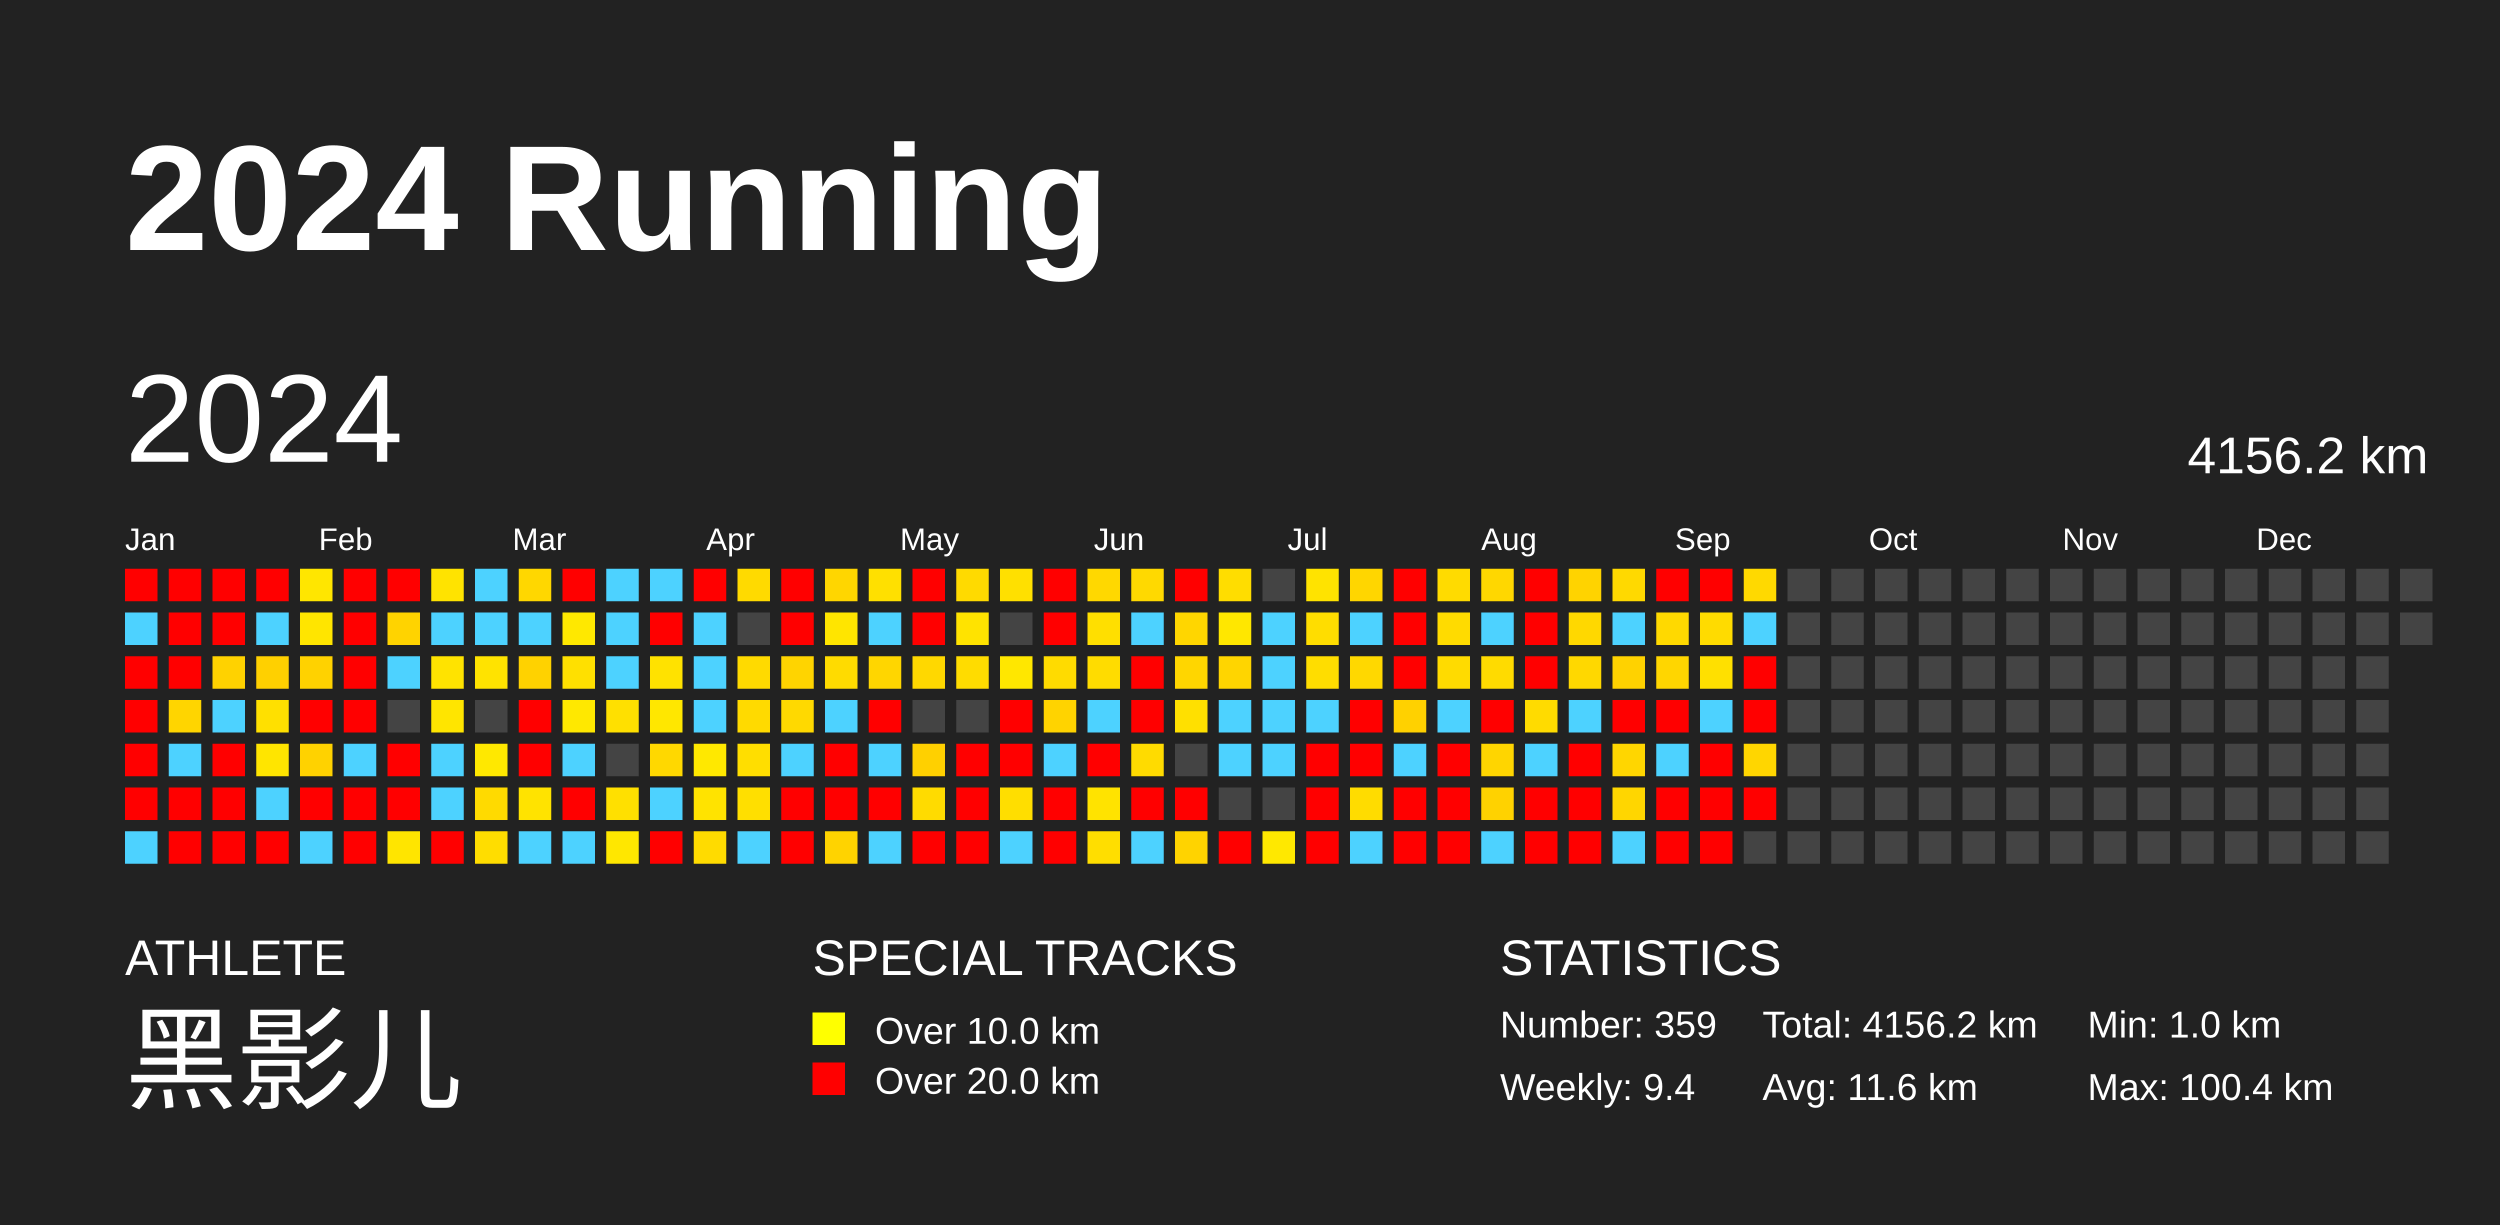
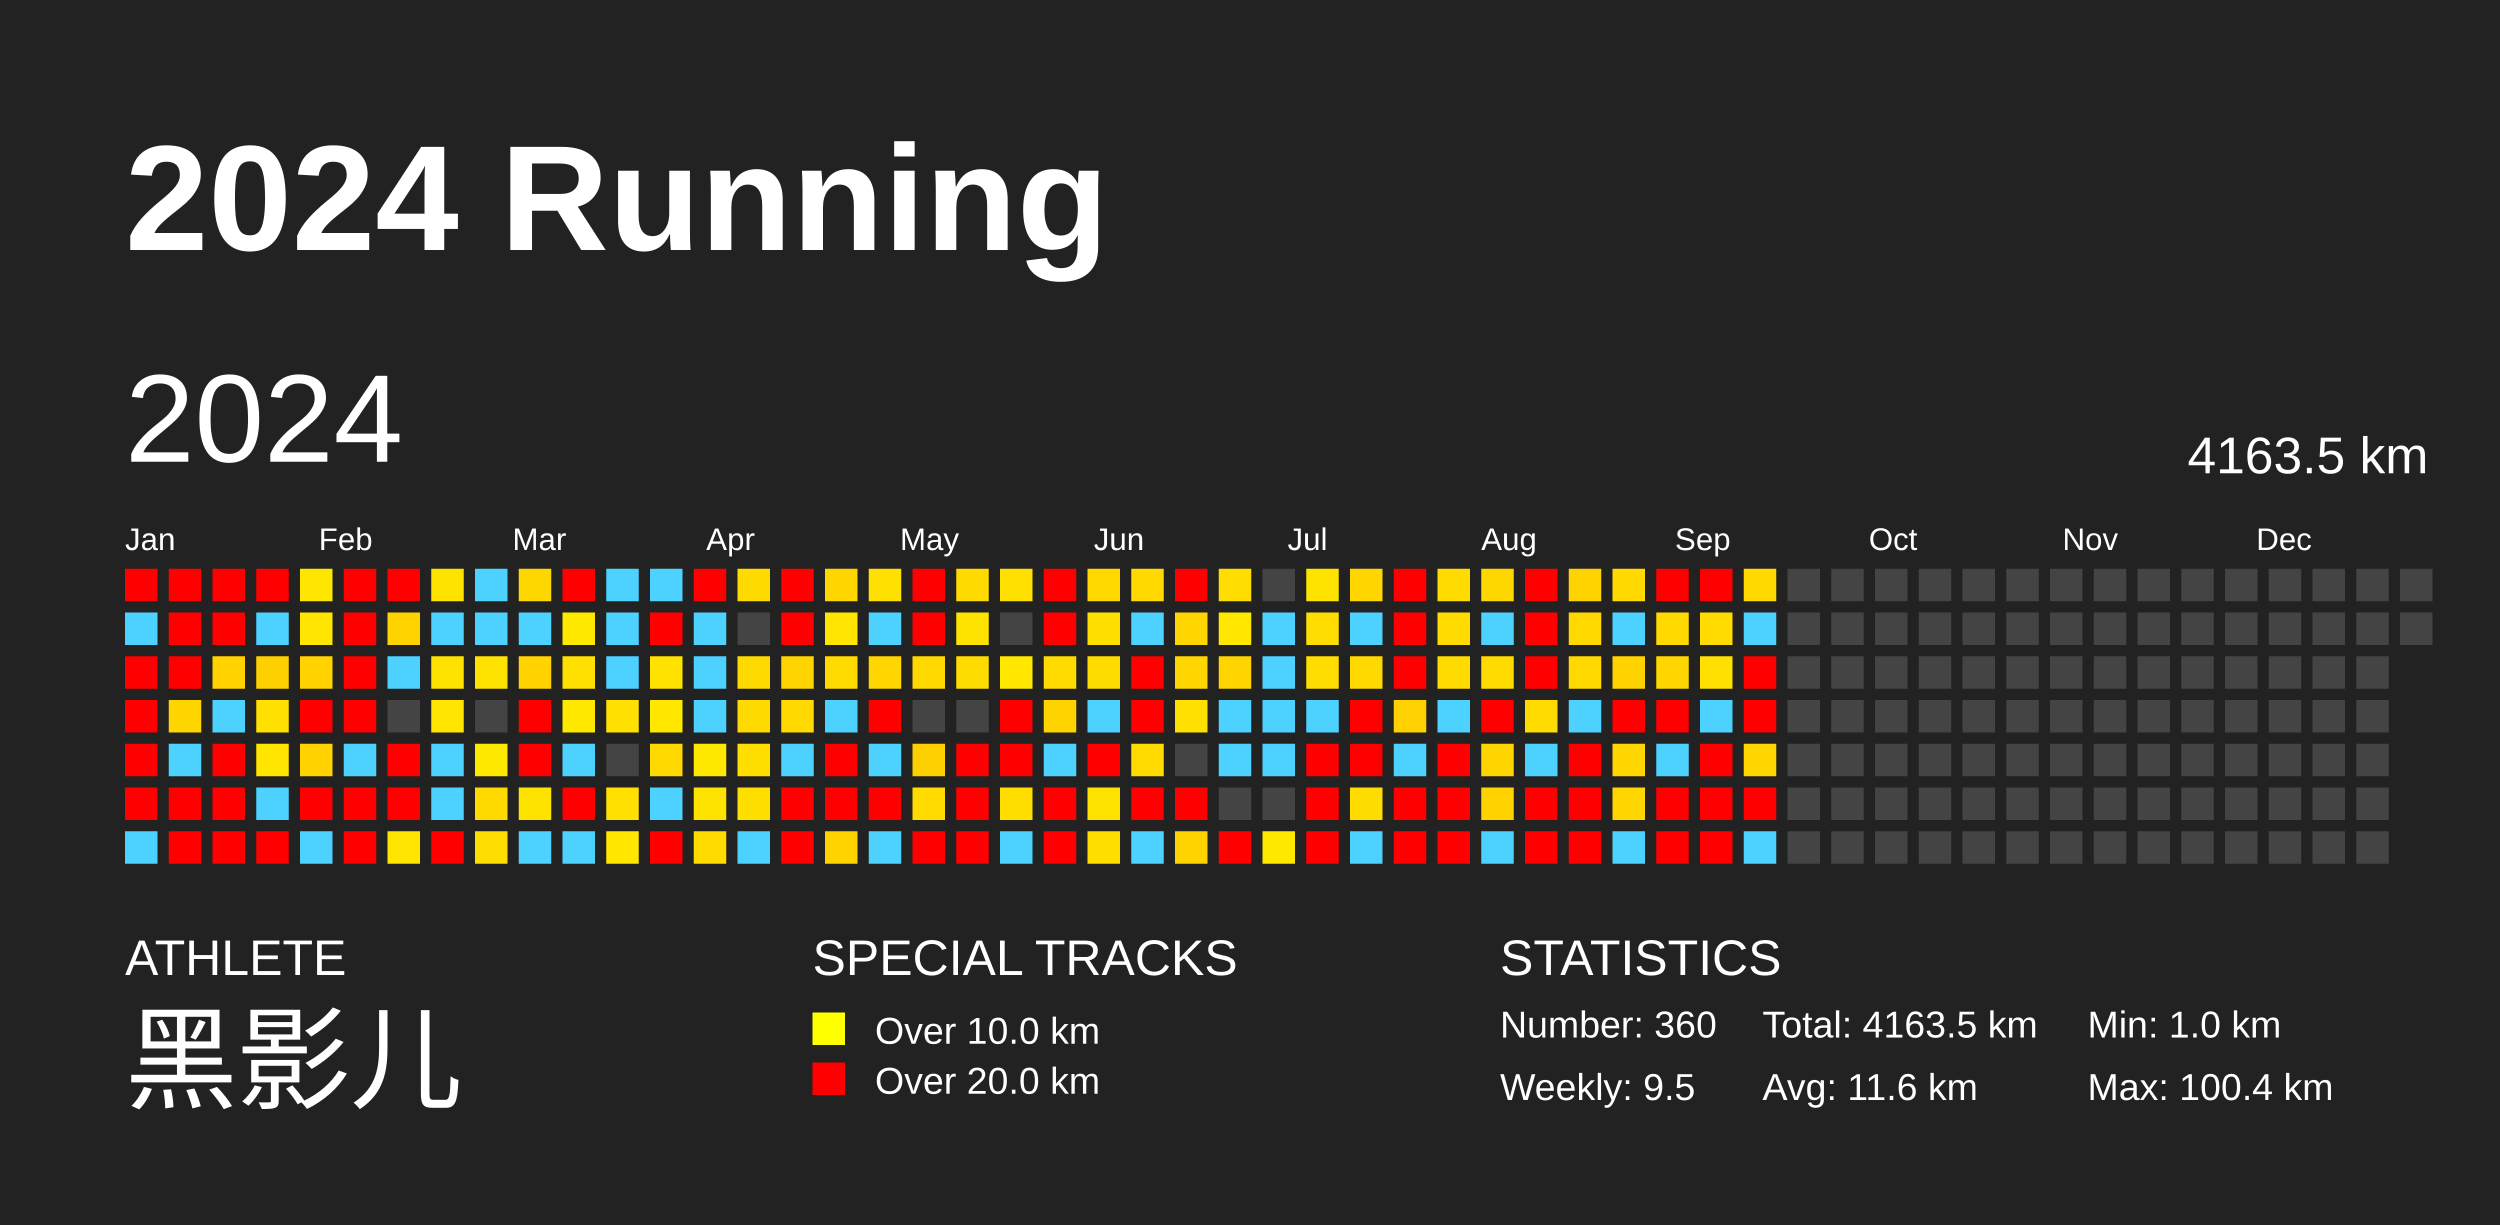
<svg xmlns="http://www.w3.org/2000/svg" baseProfile="full" height="98mm" version="1.1" viewBox="0,0,200,98" width="200mm">
  <defs />
  <rect fill="#222222" height="98" width="200" x="0" y="0" />
  <text fill="#FFFFFF" style="font-size:12px; font-family:Arial; font-weight:bold;" x="10" y="20">2024 Running</text>
  <text fill="#FFFFFF" style="font-size:4px; font-family:Arial" x="10" y="78">ATHLETE</text>
  <text fill="#FFFFFF" style="font-size:9px; font-family:Arial" x="10" y="88">黑影儿</text>
  <text fill="#FFFFFF" style="font-size:4px; font-family:Arial" x="65" y="78">SPECIAL TRACKS</text>
  <rect fill="yellow" height="2.6" width="2.6" x="65" y="81" />
  <text fill="#FFFFFF" style="font-size:3px; font-family:Arial" x="70" y="83.5">Over 10.0 km</text>
  <rect fill="red" height="2.6" width="2.6" x="65" y="85" />
  <text fill="#FFFFFF" style="font-size:3px; font-family:Arial" x="70" y="87.5">Over 20.0 km</text>
  <text fill="#FFFFFF" style="font-size:4px; font-family:Arial" x="120" y="78">STATISTICS</text>
-   <text fill="#FFFFFF" style="font-size:3px; font-family:Arial" x="120" y="83">Number: 359</text>
-   <text fill="#FFFFFF" style="font-size:3px; font-family:Arial" x="120" y="88">Weekly: 9.4</text>
-   <text fill="#FFFFFF" style="font-size:3px; font-family:Arial" x="141" y="83">Total: 4156.2 km</text>
+   <text fill="#FFFFFF" style="font-size:3px; font-family:Arial" x="120" y="83">Number: 360</text>
+   <text fill="#FFFFFF" style="font-size:3px; font-family:Arial" x="120" y="88">Weekly: 9.5</text>
+   <text fill="#FFFFFF" style="font-size:3px; font-family:Arial" x="141" y="83">Total: 4163.5 km</text>
  <text fill="#FFFFFF" style="font-size:3px; font-family:Arial" x="141" y="88">Avg: 11.6 km</text>
  <text fill="#FFFFFF" style="font-size:3px; font-family:Arial" x="167" y="83">Min: 1.0 km</text>
  <text fill="#FFFFFF" style="font-size:3px; font-family:Arial" x="167" y="88">Max: 100.4 km</text>
  <text dominant-baseline="hanging" fill="#FFFFFF" style="font-size:10.0px; font-family:Arial;" x="10" y="30">2024</text>
-   <text dominant-baseline="hanging" fill="#FFFFFF" style="font-size:4.125px; font-family:Arial;" x="175" y="35">4156.2 km</text>
+   <text dominant-baseline="hanging" fill="#FFFFFF" style="font-size:4.125px; font-family:Arial;" x="175" y="35">4163.5 km</text>
  <text fill="#FFFFFF" style="font-size:2.5px; font-family:Arial" x="10.0" y="44">Jan</text>
  <text fill="#FFFFFF" style="font-size:2.5px; font-family:Arial" x="25.5" y="44">Feb</text>
  <text fill="#FFFFFF" style="font-size:2.5px; font-family:Arial" x="41.0" y="44">Mar</text>
  <text fill="#FFFFFF" style="font-size:2.5px; font-family:Arial" x="56.5" y="44">Apr</text>
  <text fill="#FFFFFF" style="font-size:2.5px; font-family:Arial" x="72.0" y="44">May</text>
  <text fill="#FFFFFF" style="font-size:2.5px; font-family:Arial" x="87.5" y="44">Jun</text>
  <text fill="#FFFFFF" style="font-size:2.5px; font-family:Arial" x="103.0" y="44">Jul</text>
  <text fill="#FFFFFF" style="font-size:2.5px; font-family:Arial" x="118.5" y="44">Aug</text>
  <text fill="#FFFFFF" style="font-size:2.5px; font-family:Arial" x="134.0" y="44">Sep</text>
  <text fill="#FFFFFF" style="font-size:2.5px; font-family:Arial" x="149.5" y="44">Oct</text>
  <text fill="#FFFFFF" style="font-size:2.5px; font-family:Arial" x="165.0" y="44">Nov</text>
  <text fill="#FFFFFF" style="font-size:2.5px; font-family:Arial" x="180.5" y="44">Dec</text>
  <rect fill="red" height="2.6" width="2.6" x="10.0" y="45.5" />
  <rect fill="#4dd2ff" height="2.6" width="2.6" x="10.0" y="49.0" />
  <rect fill="red" height="2.6" width="2.6" x="10.0" y="52.5" />
  <rect fill="red" height="2.6" width="2.6" x="10.0" y="56.0" />
  <rect fill="red" height="2.6" width="2.6" x="10.0" y="59.5" />
  <rect fill="red" height="2.6" width="2.6" x="10.0" y="63.0" />
  <rect fill="#4dd2ff" height="2.6" width="2.6" x="10.0" y="66.5" />
  <rect fill="red" height="2.6" width="2.6" x="13.5" y="45.5" />
  <rect fill="red" height="2.6" width="2.6" x="13.5" y="49.0" />
  <rect fill="red" height="2.6" width="2.6" x="13.5" y="52.5" />
  <rect fill="#ffd500" height="2.6" width="2.6" x="13.5" y="56.0" />
  <rect fill="#4dd2ff" height="2.6" width="2.6" x="13.5" y="59.5" />
  <rect fill="red" height="2.6" width="2.6" x="13.5" y="63.0" />
  <rect fill="red" height="2.6" width="2.6" x="13.5" y="66.5" />
  <rect fill="red" height="2.6" width="2.6" x="17.0" y="45.5" />
  <rect fill="red" height="2.6" width="2.6" x="17.0" y="49.0" />
  <rect fill="#ffd200" height="2.6" width="2.6" x="17.0" y="52.5" />
  <rect fill="#4dd2ff" height="2.6" width="2.6" x="17.0" y="56.0" />
  <rect fill="red" height="2.6" width="2.6" x="17.0" y="59.5" />
  <rect fill="red" height="2.6" width="2.6" x="17.0" y="63.0" />
  <rect fill="red" height="2.6" width="2.6" x="17.0" y="66.5" />
  <rect fill="red" height="2.6" width="2.6" x="20.5" y="45.5" />
  <rect fill="#4dd2ff" height="2.6" width="2.6" x="20.5" y="49.0" />
  <rect fill="#ffd000" height="2.6" width="2.6" x="20.5" y="52.5" />
  <rect fill="#ffe000" height="2.6" width="2.6" x="20.5" y="56.0" />
  <rect fill="#ffe500" height="2.6" width="2.6" x="20.5" y="59.5" />
  <rect fill="#4dd2ff" height="2.6" width="2.6" x="20.5" y="63.0" />
  <rect fill="red" height="2.6" width="2.6" x="20.5" y="66.5" />
  <rect fill="#ffe600" height="2.6" width="2.6" x="24.0" y="45.5" />
  <rect fill="#ffe500" height="2.6" width="2.6" x="24.0" y="49.0" />
  <rect fill="#ffd200" height="2.6" width="2.6" x="24.0" y="52.5" />
  <rect fill="red" height="2.6" width="2.6" x="24.0" y="56.0" />
  <rect fill="#ffd200" height="2.6" width="2.6" x="24.0" y="59.5" />
  <rect fill="red" height="2.6" width="2.6" x="24.0" y="63.0" />
  <rect fill="#4dd2ff" height="2.6" width="2.6" x="24.0" y="66.5" />
  <rect fill="red" height="2.6" width="2.6" x="27.5" y="45.5" />
  <rect fill="red" height="2.6" width="2.6" x="27.5" y="49.0" />
  <rect fill="red" height="2.6" width="2.6" x="27.5" y="52.5" />
  <rect fill="red" height="2.6" width="2.6" x="27.5" y="56.0" />
  <rect fill="#4dd2ff" height="2.6" width="2.6" x="27.5" y="59.5" />
  <rect fill="red" height="2.6" width="2.6" x="27.5" y="63.0" />
  <rect fill="red" height="2.6" width="2.6" x="27.5" y="66.5" />
  <rect fill="red" height="2.6" width="2.6" x="31.0" y="45.5" />
  <rect fill="#ffd300" height="2.6" width="2.6" x="31.0" y="49.0" />
  <rect fill="#4dd2ff" height="2.6" width="2.6" x="31.0" y="52.5" />
  <rect fill="#444444" height="2.6" width="2.6" x="31.0" y="56.0" />
  <rect fill="red" height="2.6" width="2.6" x="31.0" y="59.5" />
  <rect fill="red" height="2.6" width="2.6" x="31.0" y="63.0" />
  <rect fill="#ffe500" height="2.6" width="2.6" x="31.0" y="66.5" />
  <rect fill="#ffe300" height="2.6" width="2.6" x="34.5" y="45.5" />
  <rect fill="#4dd2ff" height="2.6" width="2.6" x="34.5" y="49.0" />
  <rect fill="#ffe300" height="2.6" width="2.6" x="34.5" y="52.5" />
  <rect fill="#ffe500" height="2.6" width="2.6" x="34.5" y="56.0" />
  <rect fill="#4dd2ff" height="2.6" width="2.6" x="34.5" y="59.5" />
  <rect fill="#4dd2ff" height="2.6" width="2.6" x="34.5" y="63.0" />
  <rect fill="red" height="2.6" width="2.6" x="34.5" y="66.5" />
  <rect fill="#4dd2ff" height="2.6" width="2.6" x="38.0" y="45.5" />
  <rect fill="#4dd2ff" height="2.6" width="2.6" x="38.0" y="49.0" />
  <rect fill="#ffe300" height="2.6" width="2.6" x="38.0" y="52.5" />
  <rect fill="#444444" height="2.6" width="2.6" x="38.0" y="56.0" />
  <rect fill="#ffe800" height="2.6" width="2.6" x="38.0" y="59.5" />
  <rect fill="#ffda00" height="2.6" width="2.6" x="38.0" y="63.0" />
  <rect fill="#ffdd00" height="2.6" width="2.6" x="38.0" y="66.5" />
  <rect fill="#ffd700" height="2.6" width="2.6" x="41.5" y="45.5" />
  <rect fill="#4dd2ff" height="2.6" width="2.6" x="41.5" y="49.0" />
  <rect fill="#ffd200" height="2.6" width="2.6" x="41.5" y="52.5" />
  <rect fill="red" height="2.6" width="2.6" x="41.5" y="56.0" />
  <rect fill="red" height="2.6" width="2.6" x="41.5" y="59.5" />
  <rect fill="#ffe300" height="2.6" width="2.6" x="41.5" y="63.0" />
  <rect fill="#4dd2ff" height="2.6" width="2.6" x="41.5" y="66.5" />
  <rect fill="red" height="2.6" width="2.6" x="45.0" y="45.5" />
  <rect fill="#ffe800" height="2.6" width="2.6" x="45.0" y="49.0" />
  <rect fill="#ffe000" height="2.6" width="2.6" x="45.0" y="52.5" />
  <rect fill="#ffe800" height="2.6" width="2.6" x="45.0" y="56.0" />
  <rect fill="#4dd2ff" height="2.6" width="2.6" x="45.0" y="59.5" />
  <rect fill="red" height="2.6" width="2.6" x="45.0" y="63.0" />
  <rect fill="#4dd2ff" height="2.6" width="2.6" x="45.0" y="66.5" />
  <rect fill="#4dd2ff" height="2.6" width="2.6" x="48.5" y="45.5" />
  <rect fill="#4dd2ff" height="2.6" width="2.6" x="48.5" y="49.0" />
  <rect fill="#4dd2ff" height="2.6" width="2.6" x="48.5" y="52.5" />
  <rect fill="#ffe000" height="2.6" width="2.6" x="48.5" y="56.0" />
  <rect fill="#444444" height="2.6" width="2.6" x="48.5" y="59.5" />
  <rect fill="#ffe000" height="2.6" width="2.6" x="48.5" y="63.0" />
  <rect fill="#ffe700" height="2.6" width="2.6" x="48.5" y="66.5" />
  <rect fill="#4dd2ff" height="2.6" width="2.6" x="52.0" y="45.5" />
  <rect fill="red" height="2.6" width="2.6" x="52.0" y="49.0" />
  <rect fill="#ffe200" height="2.6" width="2.6" x="52.0" y="52.5" />
  <rect fill="#ffe700" height="2.6" width="2.6" x="52.0" y="56.0" />
  <rect fill="#ffd800" height="2.6" width="2.6" x="52.0" y="59.5" />
  <rect fill="#4dd2ff" height="2.6" width="2.6" x="52.0" y="63.0" />
  <rect fill="red" height="2.6" width="2.6" x="52.0" y="66.5" />
  <rect fill="red" height="2.6" width="2.6" x="55.5" y="45.5" />
  <rect fill="#4dd2ff" height="2.6" width="2.6" x="55.5" y="49.0" />
  <rect fill="#4dd2ff" height="2.6" width="2.6" x="55.5" y="52.5" />
  <rect fill="#4dd2ff" height="2.6" width="2.6" x="55.5" y="56.0" />
  <rect fill="#ffe800" height="2.6" width="2.6" x="55.5" y="59.5" />
  <rect fill="#ffe300" height="2.6" width="2.6" x="55.5" y="63.0" />
  <rect fill="#ffdb00" height="2.6" width="2.6" x="55.5" y="66.5" />
  <rect fill="#ffda00" height="2.6" width="2.6" x="59.0" y="45.5" />
  <rect fill="#444444" height="2.6" width="2.6" x="59.0" y="49.0" />
  <rect fill="#ffda00" height="2.6" width="2.6" x="59.0" y="52.5" />
  <rect fill="#ffda00" height="2.6" width="2.6" x="59.0" y="56.0" />
  <rect fill="#ffde00" height="2.6" width="2.6" x="59.0" y="59.5" />
  <rect fill="#ffdf00" height="2.6" width="2.6" x="59.0" y="63.0" />
  <rect fill="#4dd2ff" height="2.6" width="2.6" x="59.0" y="66.5" />
  <rect fill="red" height="2.6" width="2.6" x="62.5" y="45.5" />
  <rect fill="red" height="2.6" width="2.6" x="62.5" y="49.0" />
  <rect fill="#ffd400" height="2.6" width="2.6" x="62.5" y="52.5" />
  <rect fill="#ffd900" height="2.6" width="2.6" x="62.5" y="56.0" />
  <rect fill="#4dd2ff" height="2.6" width="2.6" x="62.5" y="59.5" />
  <rect fill="red" height="2.6" width="2.6" x="62.5" y="63.0" />
  <rect fill="red" height="2.6" width="2.6" x="62.5" y="66.5" />
  <rect fill="#ffd600" height="2.6" width="2.6" x="66.0" y="45.5" />
  <rect fill="#ffe500" height="2.6" width="2.6" x="66.0" y="49.0" />
  <rect fill="#ffdb00" height="2.6" width="2.6" x="66.0" y="52.5" />
  <rect fill="#4dd2ff" height="2.6" width="2.6" x="66.0" y="56.0" />
  <rect fill="red" height="2.6" width="2.6" x="66.0" y="59.5" />
  <rect fill="red" height="2.6" width="2.6" x="66.0" y="63.0" />
  <rect fill="#ffd300" height="2.6" width="2.6" x="66.0" y="66.5" />
  <rect fill="#ffe000" height="2.6" width="2.6" x="69.5" y="45.5" />
  <rect fill="#4dd2ff" height="2.6" width="2.6" x="69.5" y="49.0" />
  <rect fill="#ffd600" height="2.6" width="2.6" x="69.5" y="52.5" />
  <rect fill="red" height="2.6" width="2.6" x="69.5" y="56.0" />
  <rect fill="#4dd2ff" height="2.6" width="2.6" x="69.5" y="59.5" />
  <rect fill="red" height="2.6" width="2.6" x="69.5" y="63.0" />
  <rect fill="#4dd2ff" height="2.6" width="2.6" x="69.5" y="66.5" />
  <rect fill="red" height="2.6" width="2.6" x="73.0" y="45.5" />
  <rect fill="red" height="2.6" width="2.6" x="73.0" y="49.0" />
  <rect fill="#ffd800" height="2.6" width="2.6" x="73.0" y="52.5" />
  <rect fill="#444444" height="2.6" width="2.6" x="73.0" y="56.0" />
  <rect fill="#ffd000" height="2.6" width="2.6" x="73.0" y="59.5" />
  <rect fill="#ffdb00" height="2.6" width="2.6" x="73.0" y="63.0" />
  <rect fill="red" height="2.6" width="2.6" x="73.0" y="66.5" />
  <rect fill="#ffda00" height="2.6" width="2.6" x="76.5" y="45.5" />
  <rect fill="#ffe300" height="2.6" width="2.6" x="76.5" y="49.0" />
  <rect fill="#ffdc00" height="2.6" width="2.6" x="76.5" y="52.5" />
  <rect fill="#444444" height="2.6" width="2.6" x="76.5" y="56.0" />
  <rect fill="red" height="2.6" width="2.6" x="76.5" y="59.5" />
  <rect fill="red" height="2.6" width="2.6" x="76.5" y="63.0" />
  <rect fill="red" height="2.6" width="2.6" x="76.5" y="66.5" />
  <rect fill="#ffe000" height="2.6" width="2.6" x="80.0" y="45.5" />
  <rect fill="#444444" height="2.6" width="2.6" x="80.0" y="49.0" />
  <rect fill="#ffe700" height="2.6" width="2.6" x="80.0" y="52.5" />
  <rect fill="red" height="2.6" width="2.6" x="80.0" y="56.0" />
  <rect fill="red" height="2.6" width="2.6" x="80.0" y="59.5" />
  <rect fill="#ffde00" height="2.6" width="2.6" x="80.0" y="63.0" />
  <rect fill="#4dd2ff" height="2.6" width="2.6" x="80.0" y="66.5" />
  <rect fill="red" height="2.6" width="2.6" x="83.5" y="45.5" />
  <rect fill="red" height="2.6" width="2.6" x="83.5" y="49.0" />
  <rect fill="#ffdb00" height="2.6" width="2.6" x="83.5" y="52.5" />
  <rect fill="#ffd300" height="2.6" width="2.6" x="83.5" y="56.0" />
  <rect fill="#4dd2ff" height="2.6" width="2.6" x="83.5" y="59.5" />
  <rect fill="red" height="2.6" width="2.6" x="83.5" y="63.0" />
  <rect fill="red" height="2.6" width="2.6" x="83.5" y="66.5" />
  <rect fill="#ffd800" height="2.6" width="2.6" x="87.0" y="45.5" />
  <rect fill="#ffdf00" height="2.6" width="2.6" x="87.0" y="49.0" />
  <rect fill="#ffdc00" height="2.6" width="2.6" x="87.0" y="52.5" />
  <rect fill="#4dd2ff" height="2.6" width="2.6" x="87.0" y="56.0" />
  <rect fill="red" height="2.6" width="2.6" x="87.0" y="59.5" />
  <rect fill="#ffe300" height="2.6" width="2.6" x="87.0" y="63.0" />
  <rect fill="#ffde00" height="2.6" width="2.6" x="87.0" y="66.5" />
  <rect fill="#ffd900" height="2.6" width="2.6" x="90.5" y="45.5" />
  <rect fill="#4dd2ff" height="2.6" width="2.6" x="90.5" y="49.0" />
  <rect fill="red" height="2.6" width="2.6" x="90.5" y="52.5" />
  <rect fill="red" height="2.6" width="2.6" x="90.5" y="56.0" />
  <rect fill="#ffdb00" height="2.6" width="2.6" x="90.5" y="59.5" />
  <rect fill="red" height="2.6" width="2.6" x="90.5" y="63.0" />
  <rect fill="#4dd2ff" height="2.6" width="2.6" x="90.5" y="66.5" />
  <rect fill="red" height="2.6" width="2.6" x="94.0" y="45.5" />
  <rect fill="#ffd600" height="2.6" width="2.6" x="94.0" y="49.0" />
  <rect fill="#ffd600" height="2.6" width="2.6" x="94.0" y="52.5" />
  <rect fill="#ffe000" height="2.6" width="2.6" x="94.0" y="56.0" />
  <rect fill="#444444" height="2.6" width="2.6" x="94.0" y="59.5" />
  <rect fill="red" height="2.6" width="2.6" x="94.0" y="63.0" />
  <rect fill="#ffd300" height="2.6" width="2.6" x="94.0" y="66.5" />
  <rect fill="#ffdd00" height="2.6" width="2.6" x="97.5" y="45.5" />
  <rect fill="#ffe700" height="2.6" width="2.6" x="97.5" y="49.0" />
  <rect fill="#ffd500" height="2.6" width="2.6" x="97.5" y="52.5" />
  <rect fill="#4dd2ff" height="2.6" width="2.6" x="97.5" y="56.0" />
  <rect fill="#4dd2ff" height="2.6" width="2.6" x="97.5" y="59.5" />
  <rect fill="#444444" height="2.6" width="2.6" x="97.5" y="63.0" />
  <rect fill="red" height="2.6" width="2.6" x="97.5" y="66.5" />
  <rect fill="#444444" height="2.6" width="2.6" x="101.0" y="45.5" />
  <rect fill="#4dd2ff" height="2.6" width="2.6" x="101.0" y="49.0" />
  <rect fill="#4dd2ff" height="2.6" width="2.6" x="101.0" y="52.5" />
  <rect fill="#4dd2ff" height="2.6" width="2.6" x="101.0" y="56.0" />
  <rect fill="#4dd2ff" height="2.6" width="2.6" x="101.0" y="59.5" />
  <rect fill="#444444" height="2.6" width="2.6" x="101.0" y="63.0" />
  <rect fill="#ffe800" height="2.6" width="2.6" x="101.0" y="66.5" />
  <rect fill="#ffe300" height="2.6" width="2.6" x="104.5" y="45.5" />
  <rect fill="#ffdd00" height="2.6" width="2.6" x="104.5" y="49.0" />
  <rect fill="#ffdd00" height="2.6" width="2.6" x="104.5" y="52.5" />
  <rect fill="#4dd2ff" height="2.6" width="2.6" x="104.5" y="56.0" />
  <rect fill="red" height="2.6" width="2.6" x="104.5" y="59.5" />
  <rect fill="red" height="2.6" width="2.6" x="104.5" y="63.0" />
  <rect fill="red" height="2.6" width="2.6" x="104.5" y="66.5" />
  <rect fill="#ffd600" height="2.6" width="2.6" x="108.0" y="45.5" />
  <rect fill="#4dd2ff" height="2.6" width="2.6" x="108.0" y="49.0" />
  <rect fill="#ffd800" height="2.6" width="2.6" x="108.0" y="52.5" />
  <rect fill="red" height="2.6" width="2.6" x="108.0" y="56.0" />
  <rect fill="red" height="2.6" width="2.6" x="108.0" y="59.5" />
  <rect fill="#ffdc00" height="2.6" width="2.6" x="108.0" y="63.0" />
  <rect fill="#4dd2ff" height="2.6" width="2.6" x="108.0" y="66.5" />
  <rect fill="red" height="2.6" width="2.6" x="111.5" y="45.5" />
  <rect fill="red" height="2.6" width="2.6" x="111.5" y="49.0" />
  <rect fill="red" height="2.6" width="2.6" x="111.5" y="52.5" />
  <rect fill="#ffd100" height="2.6" width="2.6" x="111.5" y="56.0" />
  <rect fill="#4dd2ff" height="2.6" width="2.6" x="111.5" y="59.5" />
  <rect fill="red" height="2.6" width="2.6" x="111.5" y="63.0" />
  <rect fill="red" height="2.6" width="2.6" x="111.5" y="66.5" />
  <rect fill="#ffdb00" height="2.6" width="2.6" x="115.0" y="45.5" />
  <rect fill="#ffdb00" height="2.6" width="2.6" x="115.0" y="49.0" />
  <rect fill="#ffdb00" height="2.6" width="2.6" x="115.0" y="52.5" />
  <rect fill="#4dd2ff" height="2.6" width="2.6" x="115.0" y="56.0" />
  <rect fill="red" height="2.6" width="2.6" x="115.0" y="59.5" />
  <rect fill="red" height="2.6" width="2.6" x="115.0" y="63.0" />
  <rect fill="red" height="2.6" width="2.6" x="115.0" y="66.5" />
  <rect fill="#ffd700" height="2.6" width="2.6" x="118.5" y="45.5" />
  <rect fill="#4dd2ff" height="2.6" width="2.6" x="118.5" y="49.0" />
  <rect fill="#ffdb00" height="2.6" width="2.6" x="118.5" y="52.5" />
  <rect fill="red" height="2.6" width="2.6" x="118.5" y="56.0" />
  <rect fill="#ffd500" height="2.6" width="2.6" x="118.5" y="59.5" />
  <rect fill="#ffd200" height="2.6" width="2.6" x="118.5" y="63.0" />
  <rect fill="#4dd2ff" height="2.6" width="2.6" x="118.5" y="66.5" />
  <rect fill="red" height="2.6" width="2.6" x="122.0" y="45.5" />
  <rect fill="red" height="2.6" width="2.6" x="122.0" y="49.0" />
  <rect fill="red" height="2.6" width="2.6" x="122.0" y="52.5" />
  <rect fill="#ffdb00" height="2.6" width="2.6" x="122.0" y="56.0" />
  <rect fill="#4dd2ff" height="2.6" width="2.6" x="122.0" y="59.5" />
  <rect fill="red" height="2.6" width="2.6" x="122.0" y="63.0" />
  <rect fill="red" height="2.6" width="2.6" x="122.0" y="66.5" />
  <rect fill="#ffd300" height="2.6" width="2.6" x="125.5" y="45.5" />
  <rect fill="#ffd800" height="2.6" width="2.6" x="125.5" y="49.0" />
  <rect fill="#ffd800" height="2.6" width="2.6" x="125.5" y="52.5" />
  <rect fill="#4dd2ff" height="2.6" width="2.6" x="125.5" y="56.0" />
  <rect fill="red" height="2.6" width="2.6" x="125.5" y="59.5" />
  <rect fill="red" height="2.6" width="2.6" x="125.5" y="63.0" />
  <rect fill="red" height="2.6" width="2.6" x="125.5" y="66.5" />
  <rect fill="#ffd900" height="2.6" width="2.6" x="129.0" y="45.5" />
  <rect fill="#4dd2ff" height="2.6" width="2.6" x="129.0" y="49.0" />
  <rect fill="#ffd200" height="2.6" width="2.6" x="129.0" y="52.5" />
  <rect fill="red" height="2.6" width="2.6" x="129.0" y="56.0" />
  <rect fill="#ffd600" height="2.6" width="2.6" x="129.0" y="59.5" />
  <rect fill="#ffd600" height="2.6" width="2.6" x="129.0" y="63.0" />
  <rect fill="#4dd2ff" height="2.6" width="2.6" x="129.0" y="66.5" />
  <rect fill="red" height="2.6" width="2.6" x="132.5" y="45.5" />
  <rect fill="#ffd900" height="2.6" width="2.6" x="132.5" y="49.0" />
  <rect fill="#ffd600" height="2.6" width="2.6" x="132.5" y="52.5" />
  <rect fill="red" height="2.6" width="2.6" x="132.5" y="56.0" />
  <rect fill="#4dd2ff" height="2.6" width="2.6" x="132.5" y="59.5" />
  <rect fill="red" height="2.6" width="2.6" x="132.5" y="63.0" />
  <rect fill="red" height="2.6" width="2.6" x="132.5" y="66.5" />
  <rect fill="red" height="2.6" width="2.6" x="136.0" y="45.5" />
  <rect fill="#ffdb00" height="2.6" width="2.6" x="136.0" y="49.0" />
  <rect fill="#ffe000" height="2.6" width="2.6" x="136.0" y="52.5" />
  <rect fill="#4dd2ff" height="2.6" width="2.6" x="136.0" y="56.0" />
  <rect fill="red" height="2.6" width="2.6" x="136.0" y="59.5" />
  <rect fill="red" height="2.6" width="2.6" x="136.0" y="63.0" />
  <rect fill="red" height="2.6" width="2.6" x="136.0" y="66.5" />
  <rect fill="#ffd900" height="2.6" width="2.6" x="139.5" y="45.5" />
  <rect fill="#4dd2ff" height="2.6" width="2.6" x="139.5" y="49.0" />
  <rect fill="red" height="2.6" width="2.6" x="139.5" y="52.5" />
  <rect fill="red" height="2.6" width="2.6" x="139.5" y="56.0" />
  <rect fill="#ffd600" height="2.6" width="2.6" x="139.5" y="59.5" />
  <rect fill="red" height="2.6" width="2.6" x="139.5" y="63.0" />
-   <rect fill="#444444" height="2.6" width="2.6" x="139.5" y="66.5" />
+   <rect fill="#4dd2ff" height="2.6" width="2.6" x="139.5" y="66.5" />
  <rect fill="#444444" height="2.6" width="2.6" x="143.0" y="45.5" />
  <rect fill="#444444" height="2.6" width="2.6" x="143.0" y="49.0" />
  <rect fill="#444444" height="2.6" width="2.6" x="143.0" y="52.5" />
  <rect fill="#444444" height="2.6" width="2.6" x="143.0" y="56.0" />
  <rect fill="#444444" height="2.6" width="2.6" x="143.0" y="59.5" />
  <rect fill="#444444" height="2.6" width="2.6" x="143.0" y="63.0" />
  <rect fill="#444444" height="2.6" width="2.6" x="143.0" y="66.5" />
  <rect fill="#444444" height="2.6" width="2.6" x="146.5" y="45.5" />
  <rect fill="#444444" height="2.6" width="2.6" x="146.5" y="49.0" />
  <rect fill="#444444" height="2.6" width="2.6" x="146.5" y="52.5" />
  <rect fill="#444444" height="2.6" width="2.6" x="146.5" y="56.0" />
  <rect fill="#444444" height="2.6" width="2.6" x="146.5" y="59.5" />
  <rect fill="#444444" height="2.6" width="2.6" x="146.5" y="63.0" />
  <rect fill="#444444" height="2.6" width="2.6" x="146.5" y="66.5" />
  <rect fill="#444444" height="2.6" width="2.6" x="150.0" y="45.5" />
  <rect fill="#444444" height="2.6" width="2.6" x="150.0" y="49.0" />
  <rect fill="#444444" height="2.6" width="2.6" x="150.0" y="52.5" />
  <rect fill="#444444" height="2.6" width="2.6" x="150.0" y="56.0" />
  <rect fill="#444444" height="2.6" width="2.6" x="150.0" y="59.5" />
  <rect fill="#444444" height="2.6" width="2.6" x="150.0" y="63.0" />
  <rect fill="#444444" height="2.6" width="2.6" x="150.0" y="66.5" />
  <rect fill="#444444" height="2.6" width="2.6" x="153.5" y="45.5" />
  <rect fill="#444444" height="2.6" width="2.6" x="153.5" y="49.0" />
  <rect fill="#444444" height="2.6" width="2.6" x="153.5" y="52.5" />
  <rect fill="#444444" height="2.6" width="2.6" x="153.5" y="56.0" />
  <rect fill="#444444" height="2.6" width="2.6" x="153.5" y="59.5" />
  <rect fill="#444444" height="2.6" width="2.6" x="153.5" y="63.0" />
  <rect fill="#444444" height="2.6" width="2.6" x="153.5" y="66.5" />
  <rect fill="#444444" height="2.6" width="2.6" x="157.0" y="45.5" />
  <rect fill="#444444" height="2.6" width="2.6" x="157.0" y="49.0" />
  <rect fill="#444444" height="2.6" width="2.6" x="157.0" y="52.5" />
  <rect fill="#444444" height="2.6" width="2.6" x="157.0" y="56.0" />
  <rect fill="#444444" height="2.6" width="2.6" x="157.0" y="59.5" />
  <rect fill="#444444" height="2.6" width="2.6" x="157.0" y="63.0" />
  <rect fill="#444444" height="2.6" width="2.6" x="157.0" y="66.5" />
  <rect fill="#444444" height="2.6" width="2.6" x="160.5" y="45.5" />
  <rect fill="#444444" height="2.6" width="2.6" x="160.5" y="49.0" />
  <rect fill="#444444" height="2.6" width="2.6" x="160.5" y="52.5" />
  <rect fill="#444444" height="2.6" width="2.6" x="160.5" y="56.0" />
  <rect fill="#444444" height="2.6" width="2.6" x="160.5" y="59.5" />
  <rect fill="#444444" height="2.6" width="2.6" x="160.5" y="63.0" />
  <rect fill="#444444" height="2.6" width="2.6" x="160.5" y="66.5" />
  <rect fill="#444444" height="2.6" width="2.6" x="164.0" y="45.5" />
  <rect fill="#444444" height="2.6" width="2.6" x="164.0" y="49.0" />
  <rect fill="#444444" height="2.6" width="2.6" x="164.0" y="52.5" />
  <rect fill="#444444" height="2.6" width="2.6" x="164.0" y="56.0" />
  <rect fill="#444444" height="2.6" width="2.6" x="164.0" y="59.5" />
  <rect fill="#444444" height="2.6" width="2.6" x="164.0" y="63.0" />
  <rect fill="#444444" height="2.6" width="2.6" x="164.0" y="66.5" />
  <rect fill="#444444" height="2.6" width="2.6" x="167.5" y="45.5" />
  <rect fill="#444444" height="2.6" width="2.6" x="167.5" y="49.0" />
  <rect fill="#444444" height="2.6" width="2.6" x="167.5" y="52.5" />
  <rect fill="#444444" height="2.6" width="2.6" x="167.5" y="56.0" />
  <rect fill="#444444" height="2.6" width="2.6" x="167.5" y="59.5" />
  <rect fill="#444444" height="2.6" width="2.6" x="167.5" y="63.0" />
  <rect fill="#444444" height="2.6" width="2.6" x="167.5" y="66.5" />
  <rect fill="#444444" height="2.6" width="2.6" x="171.0" y="45.5" />
  <rect fill="#444444" height="2.6" width="2.6" x="171.0" y="49.0" />
  <rect fill="#444444" height="2.6" width="2.6" x="171.0" y="52.5" />
  <rect fill="#444444" height="2.6" width="2.6" x="171.0" y="56.0" />
  <rect fill="#444444" height="2.6" width="2.6" x="171.0" y="59.5" />
  <rect fill="#444444" height="2.6" width="2.6" x="171.0" y="63.0" />
  <rect fill="#444444" height="2.6" width="2.6" x="171.0" y="66.5" />
  <rect fill="#444444" height="2.6" width="2.6" x="174.5" y="45.5" />
  <rect fill="#444444" height="2.6" width="2.6" x="174.5" y="49.0" />
  <rect fill="#444444" height="2.6" width="2.6" x="174.5" y="52.5" />
  <rect fill="#444444" height="2.6" width="2.6" x="174.5" y="56.0" />
  <rect fill="#444444" height="2.6" width="2.6" x="174.5" y="59.5" />
  <rect fill="#444444" height="2.6" width="2.6" x="174.5" y="63.0" />
  <rect fill="#444444" height="2.6" width="2.6" x="174.5" y="66.5" />
  <rect fill="#444444" height="2.6" width="2.6" x="178.0" y="45.5" />
  <rect fill="#444444" height="2.6" width="2.6" x="178.0" y="49.0" />
  <rect fill="#444444" height="2.6" width="2.6" x="178.0" y="52.5" />
  <rect fill="#444444" height="2.6" width="2.6" x="178.0" y="56.0" />
  <rect fill="#444444" height="2.6" width="2.6" x="178.0" y="59.5" />
  <rect fill="#444444" height="2.6" width="2.6" x="178.0" y="63.0" />
  <rect fill="#444444" height="2.6" width="2.6" x="178.0" y="66.5" />
  <rect fill="#444444" height="2.6" width="2.6" x="181.5" y="45.5" />
  <rect fill="#444444" height="2.6" width="2.6" x="181.5" y="49.0" />
  <rect fill="#444444" height="2.6" width="2.6" x="181.5" y="52.5" />
  <rect fill="#444444" height="2.6" width="2.6" x="181.5" y="56.0" />
  <rect fill="#444444" height="2.6" width="2.6" x="181.5" y="59.5" />
  <rect fill="#444444" height="2.6" width="2.6" x="181.5" y="63.0" />
  <rect fill="#444444" height="2.6" width="2.6" x="181.5" y="66.5" />
  <rect fill="#444444" height="2.6" width="2.6" x="185.0" y="45.5" />
  <rect fill="#444444" height="2.6" width="2.6" x="185.0" y="49.0" />
  <rect fill="#444444" height="2.6" width="2.6" x="185.0" y="52.5" />
  <rect fill="#444444" height="2.6" width="2.6" x="185.0" y="56.0" />
  <rect fill="#444444" height="2.6" width="2.6" x="185.0" y="59.5" />
  <rect fill="#444444" height="2.6" width="2.6" x="185.0" y="63.0" />
  <rect fill="#444444" height="2.6" width="2.6" x="185.0" y="66.5" />
  <rect fill="#444444" height="2.6" width="2.6" x="188.5" y="45.5" />
  <rect fill="#444444" height="2.6" width="2.6" x="188.5" y="49.0" />
  <rect fill="#444444" height="2.6" width="2.6" x="188.5" y="52.5" />
  <rect fill="#444444" height="2.6" width="2.6" x="188.5" y="56.0" />
  <rect fill="#444444" height="2.6" width="2.6" x="188.5" y="59.5" />
  <rect fill="#444444" height="2.6" width="2.6" x="188.5" y="63.0" />
  <rect fill="#444444" height="2.6" width="2.6" x="188.5" y="66.5" />
  <rect fill="#444444" height="2.6" width="2.6" x="192.0" y="45.5" />
  <rect fill="#444444" height="2.6" width="2.6" x="192.0" y="49.0" />
</svg>
